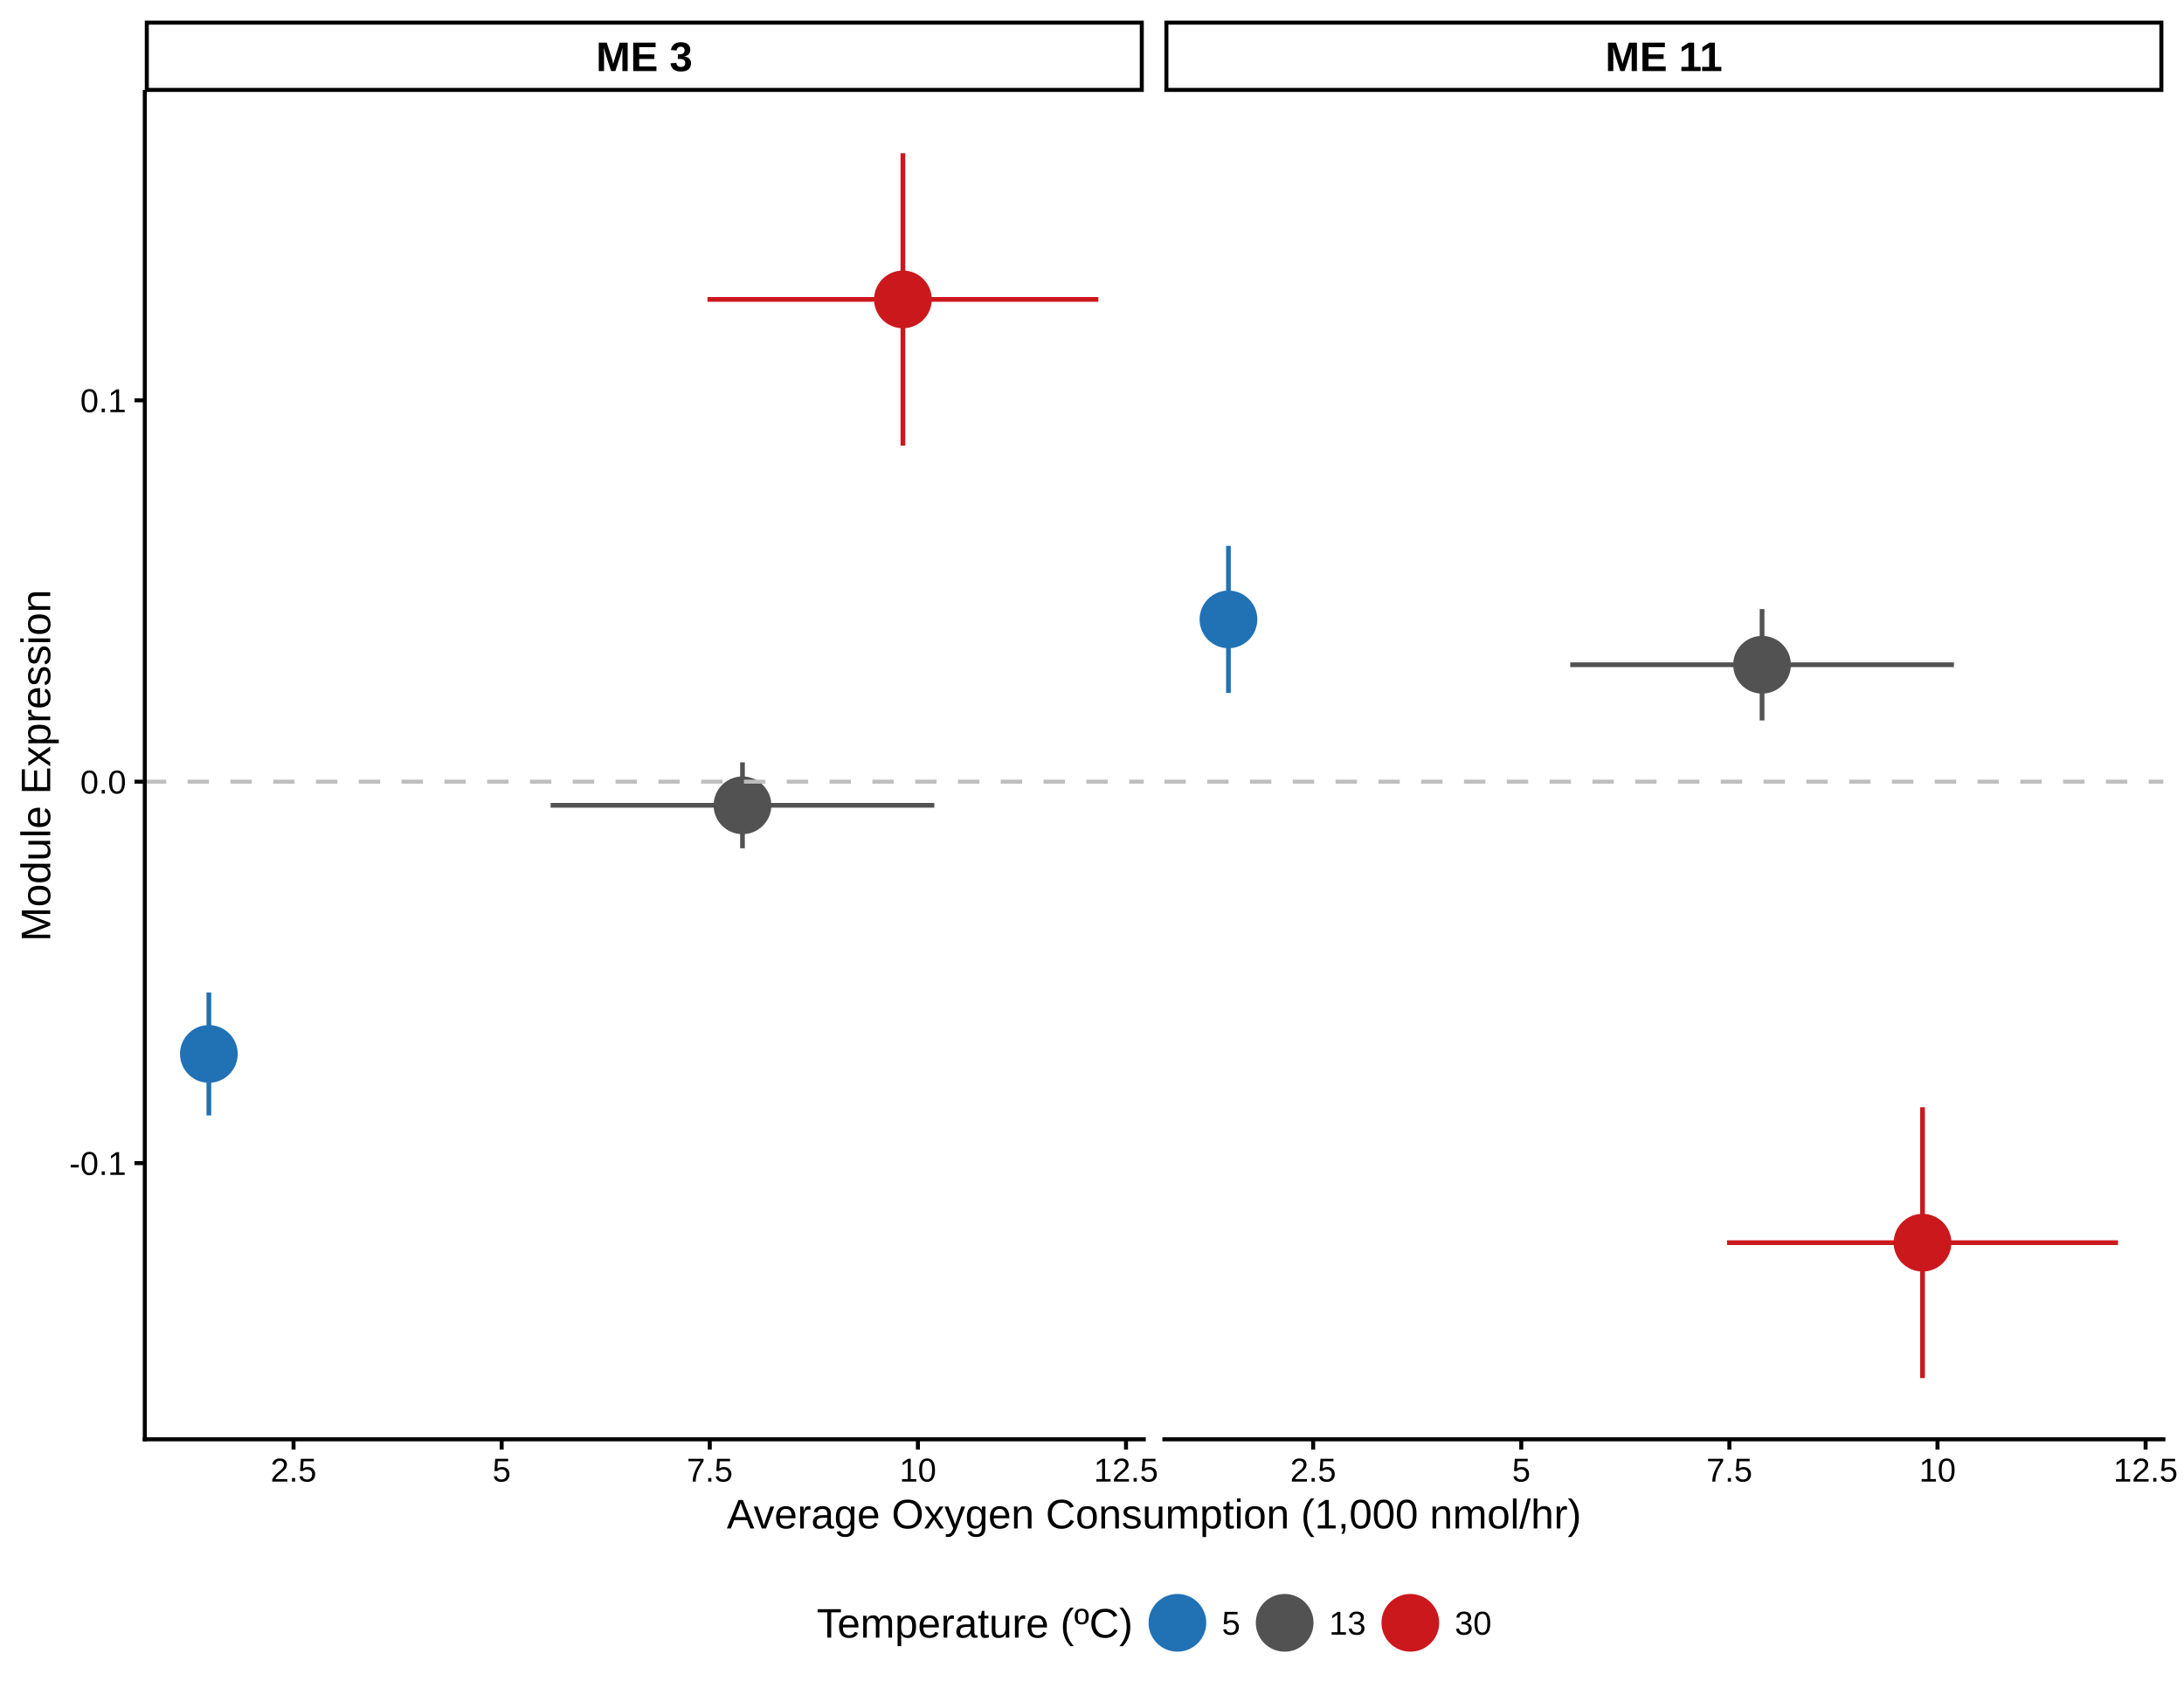
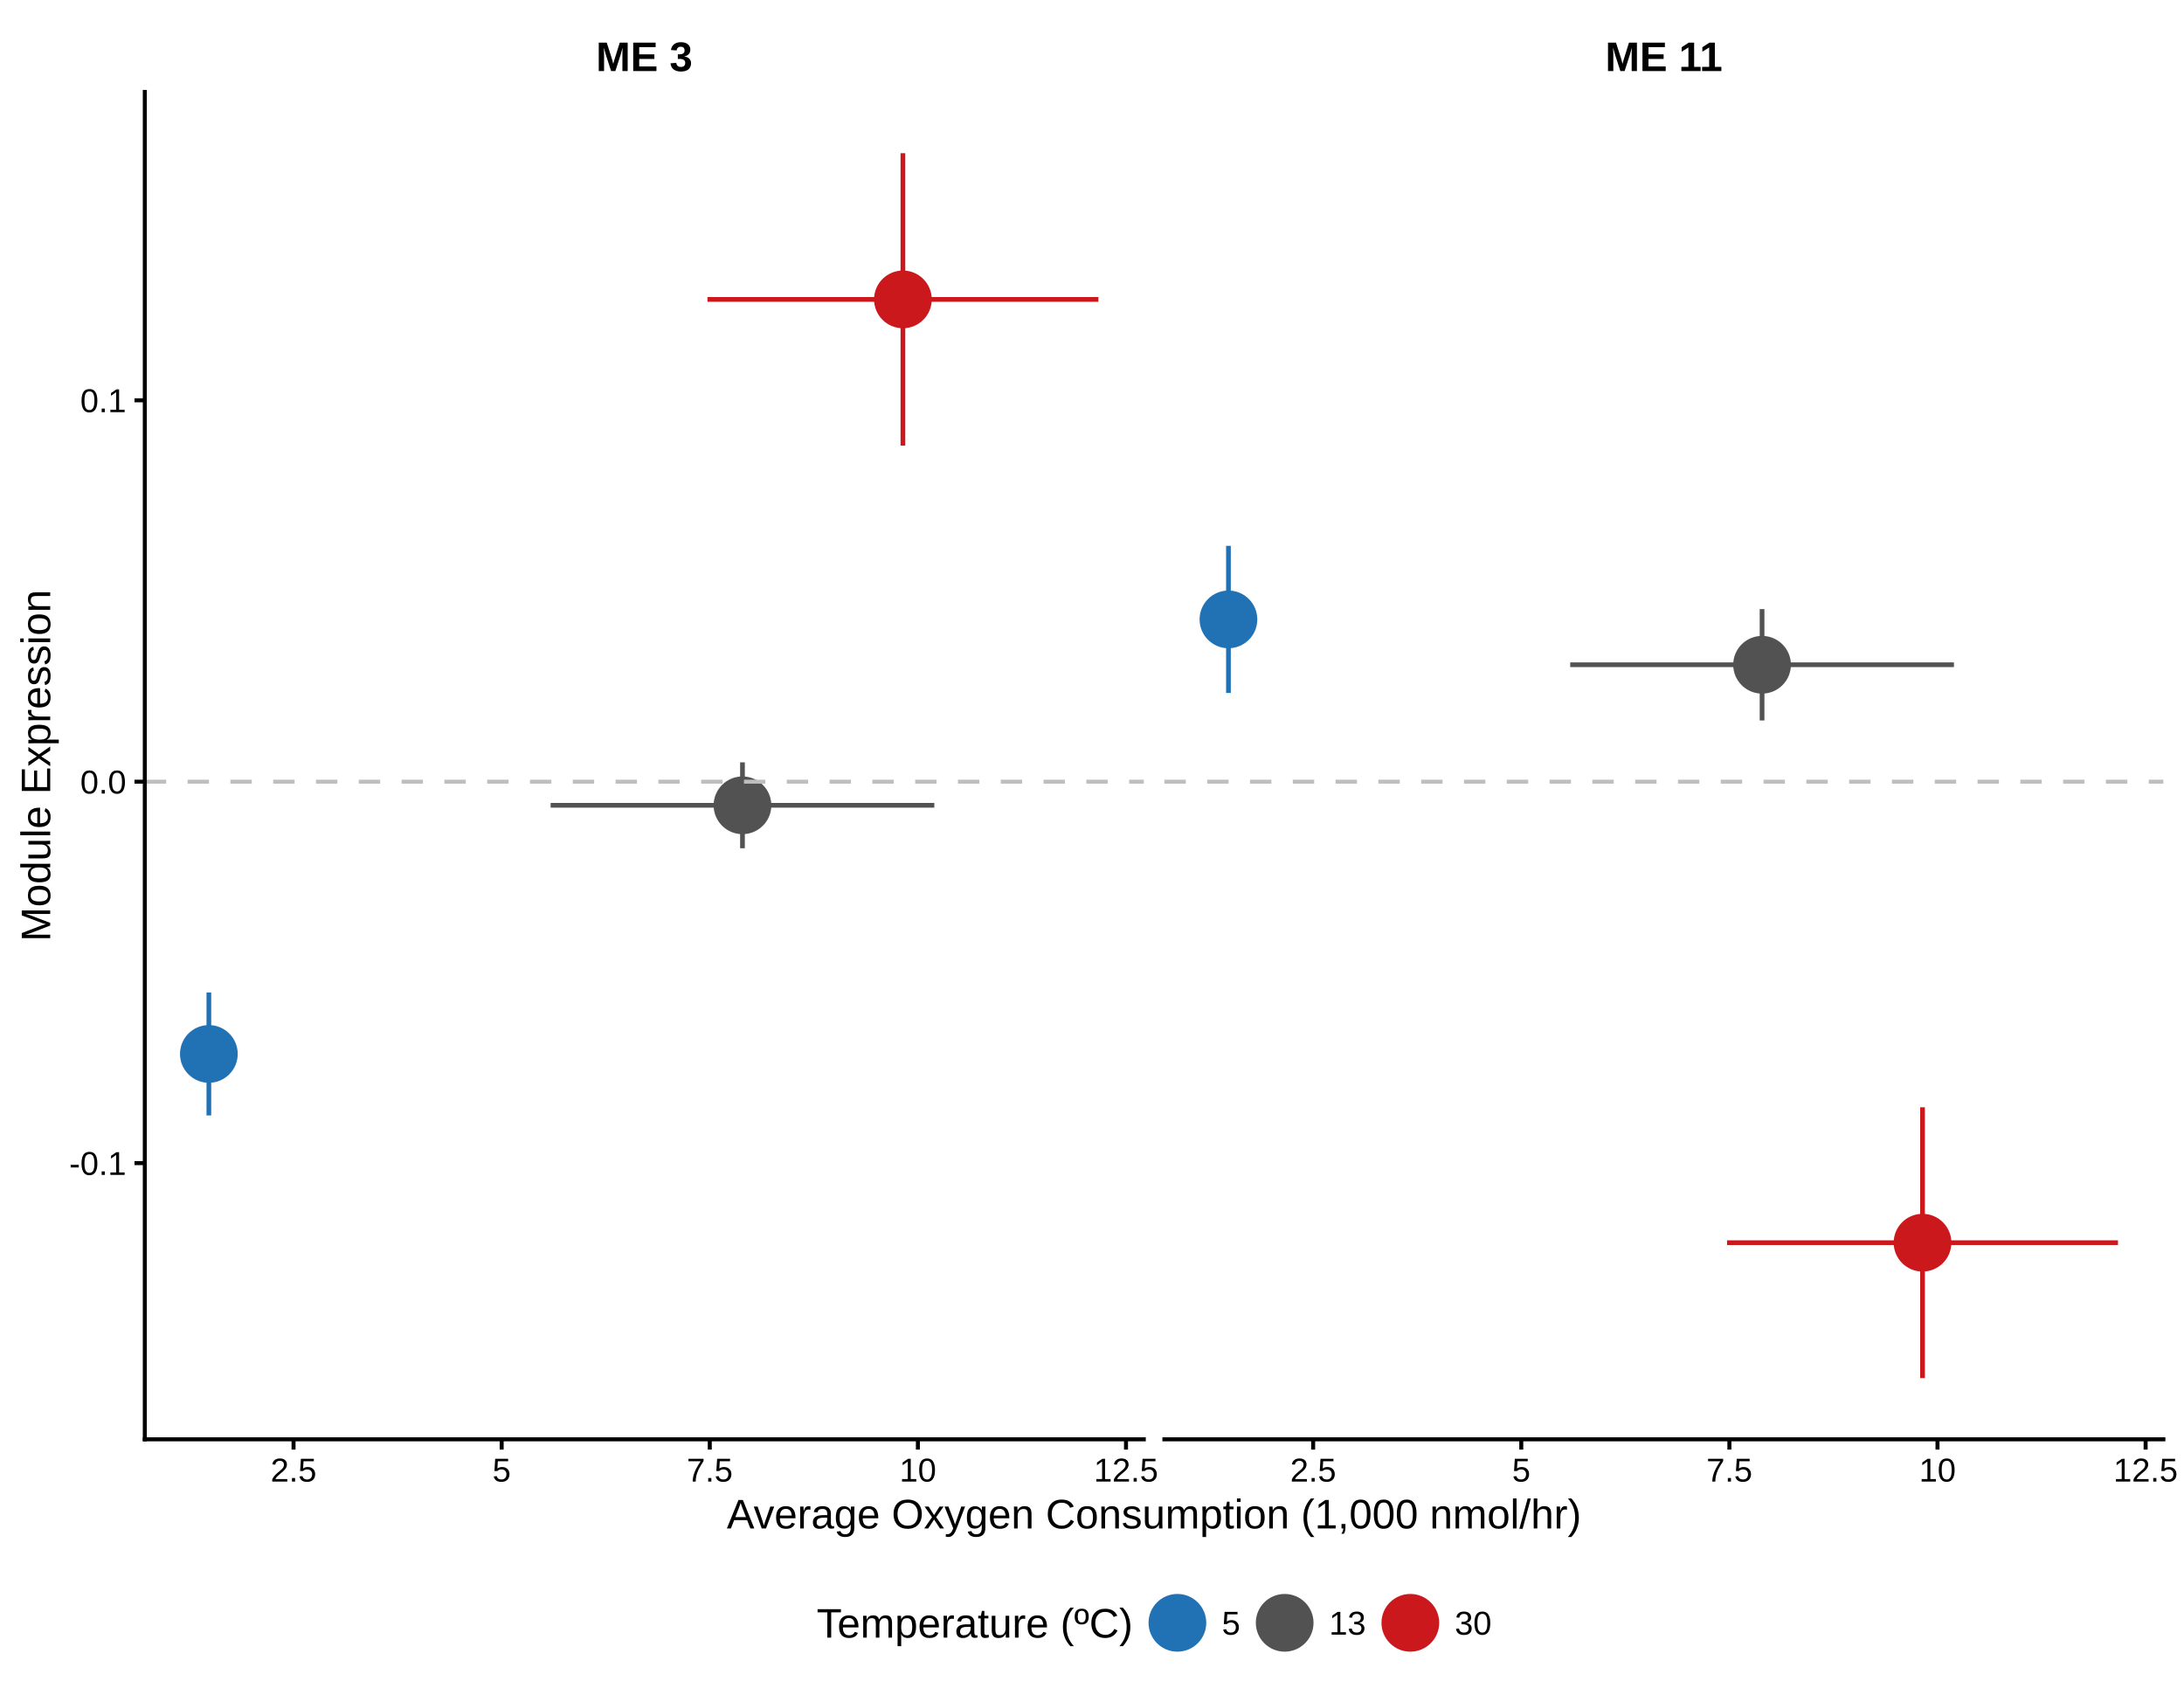
<svg xmlns="http://www.w3.org/2000/svg" width="792.00pt" height="612.00pt" viewBox="0 0 792.00 612.00">
  <g class="svglite">
    <defs>
      <style type="text/css">
    .svglite line, .svglite polyline, .svglite polygon, .svglite path, .svglite rect, .svglite circle {
      fill: none;
      stroke: #000000;
      stroke-linecap: round;
      stroke-linejoin: round;
      stroke-miterlimit: 10.00;
    }
    .svglite text {
      white-space: pre;
    }
    .svglite g.glyphgroup path {
      fill: inherit;
      stroke: none;
    }
  </style>
    </defs>
    <rect width="100%" height="100%" style="stroke: none; fill: #FFFFFF;" />
    <defs>
      <clipPath id="cpMC4wMHw3OTIuMDB8MC4wMHw2MTIuMDA=">
        <rect x="0.00" y="0.00" width="792.00" height="612.00" />
      </clipPath>
    </defs>
    <g clip-path="url(#cpMC4wMHw3OTIuMDB8MC4wMHw2MTIuMDA=)">
      <rect x="0.00" y="-0" width="792.00" height="612.00" style="stroke-width: 1.45; stroke: #FFFFFF; fill: #FFFFFF;" />
    </g>
    <defs>
      <clipPath id="cpNTIuNTF8NDE0Ljc4fDMzLjMzfDUyMS44OA==">
        <rect x="52.51" y="33.33" width="362.27" height="488.55" />
      </clipPath>
    </defs>
    <g clip-path="url(#cpNTIuNTF8NDE0Ljc4fDMzLjMzfDUyMS44OA==)">
      <rect x="52.51" y="33.33" width="362.27" height="488.55" style="stroke-width: 1.45; stroke: none; fill: #FFFFFF;" />
      <line x1="75.74" y1="404.44" x2="75.74" y2="359.87" style="stroke-width: 1.71; stroke: #2171B5; stroke-linecap: butt;" />
      <line x1="269.25" y1="307.58" x2="269.25" y2="276.42" style="stroke-width: 1.71; stroke: #525252; stroke-linecap: butt;" />
      <line x1="327.43" y1="161.58" x2="327.43" y2="55.54" style="stroke-width: 1.71; stroke: #CB181D; stroke-linecap: butt;" />
      <circle cx="75.74" cy="382.15" r="9.50" style="stroke-width: 1.93; stroke: #2171B5; fill: #2171B5;" />
      <circle cx="269.25" cy="292.00" r="9.50" style="stroke-width: 1.93; stroke: #525252; fill: #525252;" />
      <circle cx="327.43" cy="108.56" r="9.50" style="stroke-width: 1.93; stroke: #CB181D; fill: #CB181D;" />
      <line x1="68.97" y1="382.15" x2="82.50" y2="382.15" style="stroke-width: 1.71; stroke: #2171B5; stroke-linecap: butt;" />
      <line x1="199.67" y1="292.00" x2="338.82" y2="292.00" style="stroke-width: 1.71; stroke: #525252; stroke-linecap: butt;" />
      <line x1="256.55" y1="108.56" x2="398.31" y2="108.56" style="stroke-width: 1.71; stroke: #CB181D; stroke-linecap: butt;" />
      <line x1="52.51" y1="283.43" x2="414.78" y2="283.43" style="stroke-width: 1.45; stroke: #BEBEBE; stroke-dasharray: 7.76,7.76; stroke-linecap: butt;" />
    </g>
    <g clip-path="url(#cpMC4wMHw3OTIuMDB8MC4wMHw2MTIuMDA=)">
</g>
    <defs>
      <clipPath id="cpNDIyLjI1fDc4NC41M3wzMy4zM3w1MjEuODg=">
        <rect x="422.25" y="33.33" width="362.27" height="488.55" />
      </clipPath>
    </defs>
    <g clip-path="url(#cpNDIyLjI1fDc4NC41M3wzMy4zM3w1MjEuODg=)">
      <rect x="422.25" y="33.33" width="362.27" height="488.55" style="stroke-width: 1.45; stroke: none; fill: #FFFFFF;" />
      <line x1="445.48" y1="251.27" x2="445.48" y2="197.91" style="stroke-width: 1.71; stroke: #2171B5; stroke-linecap: butt;" />
      <line x1="638.99" y1="261.23" x2="638.99" y2="220.86" style="stroke-width: 1.71; stroke: #525252; stroke-linecap: butt;" />
      <line x1="697.18" y1="499.67" x2="697.18" y2="401.50" style="stroke-width: 1.71; stroke: #CB181D; stroke-linecap: butt;" />
      <circle cx="445.48" cy="224.59" r="9.50" style="stroke-width: 1.93; stroke: #2171B5; fill: #2171B5;" />
      <circle cx="638.99" cy="241.04" r="9.50" style="stroke-width: 1.93; stroke: #525252; fill: #525252;" />
      <circle cx="697.18" cy="450.59" r="9.50" style="stroke-width: 1.93; stroke: #CB181D; fill: #CB181D;" />
      <line x1="438.72" y1="224.59" x2="452.24" y2="224.59" style="stroke-width: 1.71; stroke: #2171B5; stroke-linecap: butt;" />
      <line x1="569.42" y1="241.04" x2="708.57" y2="241.04" style="stroke-width: 1.71; stroke: #525252; stroke-linecap: butt;" />
      <line x1="626.30" y1="450.59" x2="768.06" y2="450.59" style="stroke-width: 1.71; stroke: #CB181D; stroke-linecap: butt;" />
      <line x1="422.25" y1="283.43" x2="784.53" y2="283.43" style="stroke-width: 1.45; stroke: #BEBEBE; stroke-dasharray: 7.76,7.76; stroke-linecap: butt;" />
    </g>
    <g clip-path="url(#cpMC4wMHw3OTIuMDB8MC4wMHw2MTIuMDA=)">
</g>
    <defs>
      <clipPath id="cpNTIuNTF8NDE0Ljc4fDcuNDd8MzMuMzM=">
        <rect x="52.51" y="7.47" width="362.27" height="25.86" />
      </clipPath>
    </defs>
    <g clip-path="url(#cpNTIuNTF8NDE0Ljc4fDcuNDd8MzMuMzM=)">
-       <rect x="52.51" y="7.47" width="362.27" height="25.86" style="stroke-width: 2.91; fill: #FFFFFF;" />
+       <rect x="52.51" y="7.47" width="362.27" height="25.86" style="stroke-width: 2.91; stroke: #FFFFFF; fill: #FFFFFF;" />
      <text x="233.64" y="25.77" text-anchor="middle" style="font-size: 15.00px; font-weight: bold; font-family: &quot;Arial&quot;;" textLength="35.02px" lengthAdjust="spacingAndGlyphs">ME 3</text>
    </g>
    <g clip-path="url(#cpMC4wMHw3OTIuMDB8MC4wMHw2MTIuMDA=)">
</g>
    <defs>
      <clipPath id="cpNDIyLjI1fDc4NC41M3w3LjQ3fDMzLjMz">
        <rect x="422.25" y="7.47" width="362.27" height="25.86" />
      </clipPath>
    </defs>
    <g clip-path="url(#cpNDIyLjI1fDc4NC41M3w3LjQ3fDMzLjMz)">
-       <rect x="422.25" y="7.47" width="362.27" height="25.86" style="stroke-width: 2.91; fill: #FFFFFF;" />
+       <rect x="422.25" y="7.47" width="362.27" height="25.86" style="stroke-width: 2.91; stroke: #FFFFFF; fill: #FFFFFF;" />
      <text x="603.39" y="25.77" text-anchor="middle" style="font-size: 15.00px; font-weight: bold; font-family: &quot;Arial&quot;;" textLength="42.53px" lengthAdjust="spacingAndGlyphs">ME 11</text>
    </g>
    <g clip-path="url(#cpMC4wMHw3OTIuMDB8MC4wMHw2MTIuMDA=)">
      <polyline points="52.51,521.88 414.78,521.88 " style="stroke-width: 1.45; stroke-linecap: square;" />
      <polyline points="106.45,525.62 106.45,521.88 " style="stroke-width: 1.45; stroke-linecap: butt;" />
      <polyline points="181.92,525.62 181.92,521.88 " style="stroke-width: 1.45; stroke-linecap: butt;" />
      <polyline points="257.39,525.62 257.39,521.88 " style="stroke-width: 1.45; stroke-linecap: butt;" />
      <polyline points="332.86,525.62 332.86,521.88 " style="stroke-width: 1.45; stroke-linecap: butt;" />
      <polyline points="408.33,525.62 408.33,521.88 " style="stroke-width: 1.45; stroke-linecap: butt;" />
      <text x="106.45" y="537.20" text-anchor="middle" style="font-size: 12.00px; font-family: &quot;Arial&quot;;" textLength="16.67px" lengthAdjust="spacingAndGlyphs">2.5</text>
      <text x="181.92" y="537.20" text-anchor="middle" style="font-size: 12.00px; font-family: &quot;Arial&quot;;" textLength="6.67px" lengthAdjust="spacingAndGlyphs">5</text>
      <text x="257.39" y="537.20" text-anchor="middle" style="font-size: 12.00px; font-family: &quot;Arial&quot;;" textLength="16.67px" lengthAdjust="spacingAndGlyphs">7.5</text>
      <text x="332.86" y="537.20" text-anchor="middle" style="font-size: 12.00px; font-family: &quot;Arial&quot;;" textLength="13.34px" lengthAdjust="spacingAndGlyphs">10</text>
      <text x="408.33" y="537.20" text-anchor="middle" style="font-size: 12.00px; font-family: &quot;Arial&quot;;" textLength="23.34px" lengthAdjust="spacingAndGlyphs">12.5</text>
      <polyline points="422.25,521.88 784.53,521.88 " style="stroke-width: 1.45; stroke-linecap: square;" />
      <polyline points="476.20,525.62 476.20,521.88 " style="stroke-width: 1.45; stroke-linecap: butt;" />
      <polyline points="551.67,525.62 551.67,521.88 " style="stroke-width: 1.45; stroke-linecap: butt;" />
      <polyline points="627.14,525.62 627.14,521.88 " style="stroke-width: 1.45; stroke-linecap: butt;" />
      <polyline points="702.61,525.62 702.61,521.88 " style="stroke-width: 1.45; stroke-linecap: butt;" />
      <polyline points="778.08,525.62 778.08,521.88 " style="stroke-width: 1.45; stroke-linecap: butt;" />
      <text x="476.20" y="537.20" text-anchor="middle" style="font-size: 12.00px; font-family: &quot;Arial&quot;;" textLength="16.67px" lengthAdjust="spacingAndGlyphs">2.5</text>
      <text x="551.67" y="537.20" text-anchor="middle" style="font-size: 12.00px; font-family: &quot;Arial&quot;;" textLength="6.67px" lengthAdjust="spacingAndGlyphs">5</text>
      <text x="627.14" y="537.20" text-anchor="middle" style="font-size: 12.00px; font-family: &quot;Arial&quot;;" textLength="16.67px" lengthAdjust="spacingAndGlyphs">7.5</text>
      <text x="702.61" y="537.20" text-anchor="middle" style="font-size: 12.00px; font-family: &quot;Arial&quot;;" textLength="13.34px" lengthAdjust="spacingAndGlyphs">10</text>
      <text x="778.08" y="537.20" text-anchor="middle" style="font-size: 12.00px; font-family: &quot;Arial&quot;;" textLength="23.34px" lengthAdjust="spacingAndGlyphs">12.5</text>
      <polyline points="52.51,521.88 52.51,33.33 " style="stroke-width: 1.45; stroke-linecap: square;" />
      <text x="45.78" y="426.02" text-anchor="end" style="font-size: 12.00px; font-family: &quot;Arial&quot;;" textLength="20.67px" lengthAdjust="spacingAndGlyphs">-0.1</text>
      <text x="45.78" y="287.73" text-anchor="end" style="font-size: 12.00px; font-family: &quot;Arial&quot;;" textLength="16.67px" lengthAdjust="spacingAndGlyphs">0.0</text>
      <text x="45.78" y="149.44" text-anchor="end" style="font-size: 12.00px; font-family: &quot;Arial&quot;;" textLength="16.67px" lengthAdjust="spacingAndGlyphs">0.1</text>
      <polyline points="48.77,421.73 52.51,421.73 " style="stroke-width: 1.45; stroke-linecap: butt;" />
      <polyline points="48.77,283.43 52.51,283.43 " style="stroke-width: 1.45; stroke-linecap: butt;" />
      <polyline points="48.77,145.14 52.51,145.14 " style="stroke-width: 1.45; stroke-linecap: butt;" />
      <text x="418.52" y="554.20" text-anchor="middle" style="font-size: 15.00px; font-family: &quot;Arial&quot;;" textLength="309.97px" lengthAdjust="spacingAndGlyphs">Average Oxygen Consumption (1,000 nmol/hr)</text>
      <text transform="translate(18.21,277.60) rotate(-90)" text-anchor="middle" style="font-size: 15.00px; font-family: &quot;Arial&quot;;" textLength="127.58px" lengthAdjust="spacingAndGlyphs">Module Expression</text>
      <rect x="288.67" y="572.30" width="259.69" height="32.22" style="stroke-width: 1.45; stroke: none; fill: #FFFFFF;" />
      <text x="296.14" y="593.79" style="font-size: 15.00px; font-family: &quot;Arial&quot;;" textLength="114.72px" lengthAdjust="spacingAndGlyphs">Temperature (ºC)</text>
      <rect x="418.33" y="579.78" width="17.28" height="17.28" style="stroke-width: 1.45; stroke: none; fill: #FFFFFF;" />
      <line x1="426.97" y1="595.33" x2="426.97" y2="581.50" style="stroke-width: 1.71; stroke: #2171B5; stroke-linecap: butt;" />
      <circle cx="426.97" cy="588.42" r="9.50" style="stroke-width: 1.93; stroke: #2171B5; fill: #2171B5;" />
      <line x1="420.06" y1="588.42" x2="433.89" y2="588.42" style="stroke-width: 1.71; stroke: #2171B5; stroke-linecap: butt;" />
      <rect x="457.23" y="579.78" width="17.28" height="17.28" style="stroke-width: 1.45; stroke: none; fill: #FFFFFF;" />
      <line x1="465.87" y1="595.33" x2="465.87" y2="581.50" style="stroke-width: 1.71; stroke: #525252; stroke-linecap: butt;" />
      <circle cx="465.87" cy="588.42" r="9.50" style="stroke-width: 1.93; stroke: #525252; fill: #525252;" />
      <line x1="458.96" y1="588.42" x2="472.78" y2="588.42" style="stroke-width: 1.71; stroke: #525252; stroke-linecap: butt;" />
      <rect x="502.80" y="579.78" width="17.28" height="17.28" style="stroke-width: 1.45; stroke: none; fill: #FFFFFF;" />
      <line x1="511.44" y1="595.33" x2="511.44" y2="581.50" style="stroke-width: 1.71; stroke: #CB181D; stroke-linecap: butt;" />
      <circle cx="511.44" cy="588.42" r="9.50" style="stroke-width: 1.93; stroke: #CB181D; fill: #CB181D;" />
      <line x1="504.53" y1="588.42" x2="518.35" y2="588.42" style="stroke-width: 1.71; stroke: #CB181D; stroke-linecap: butt;" />
      <text x="443.09" y="592.71" style="font-size: 12.00px; font-family: &quot;Arial&quot;;" textLength="6.67px" lengthAdjust="spacingAndGlyphs">5</text>
      <text x="481.98" y="592.71" style="font-size: 12.00px; font-family: &quot;Arial&quot;;" textLength="13.34px" lengthAdjust="spacingAndGlyphs">13</text>
      <text x="527.55" y="592.71" style="font-size: 12.00px; font-family: &quot;Arial&quot;;" textLength="13.34px" lengthAdjust="spacingAndGlyphs">30</text>
    </g>
  </g>
</svg>
